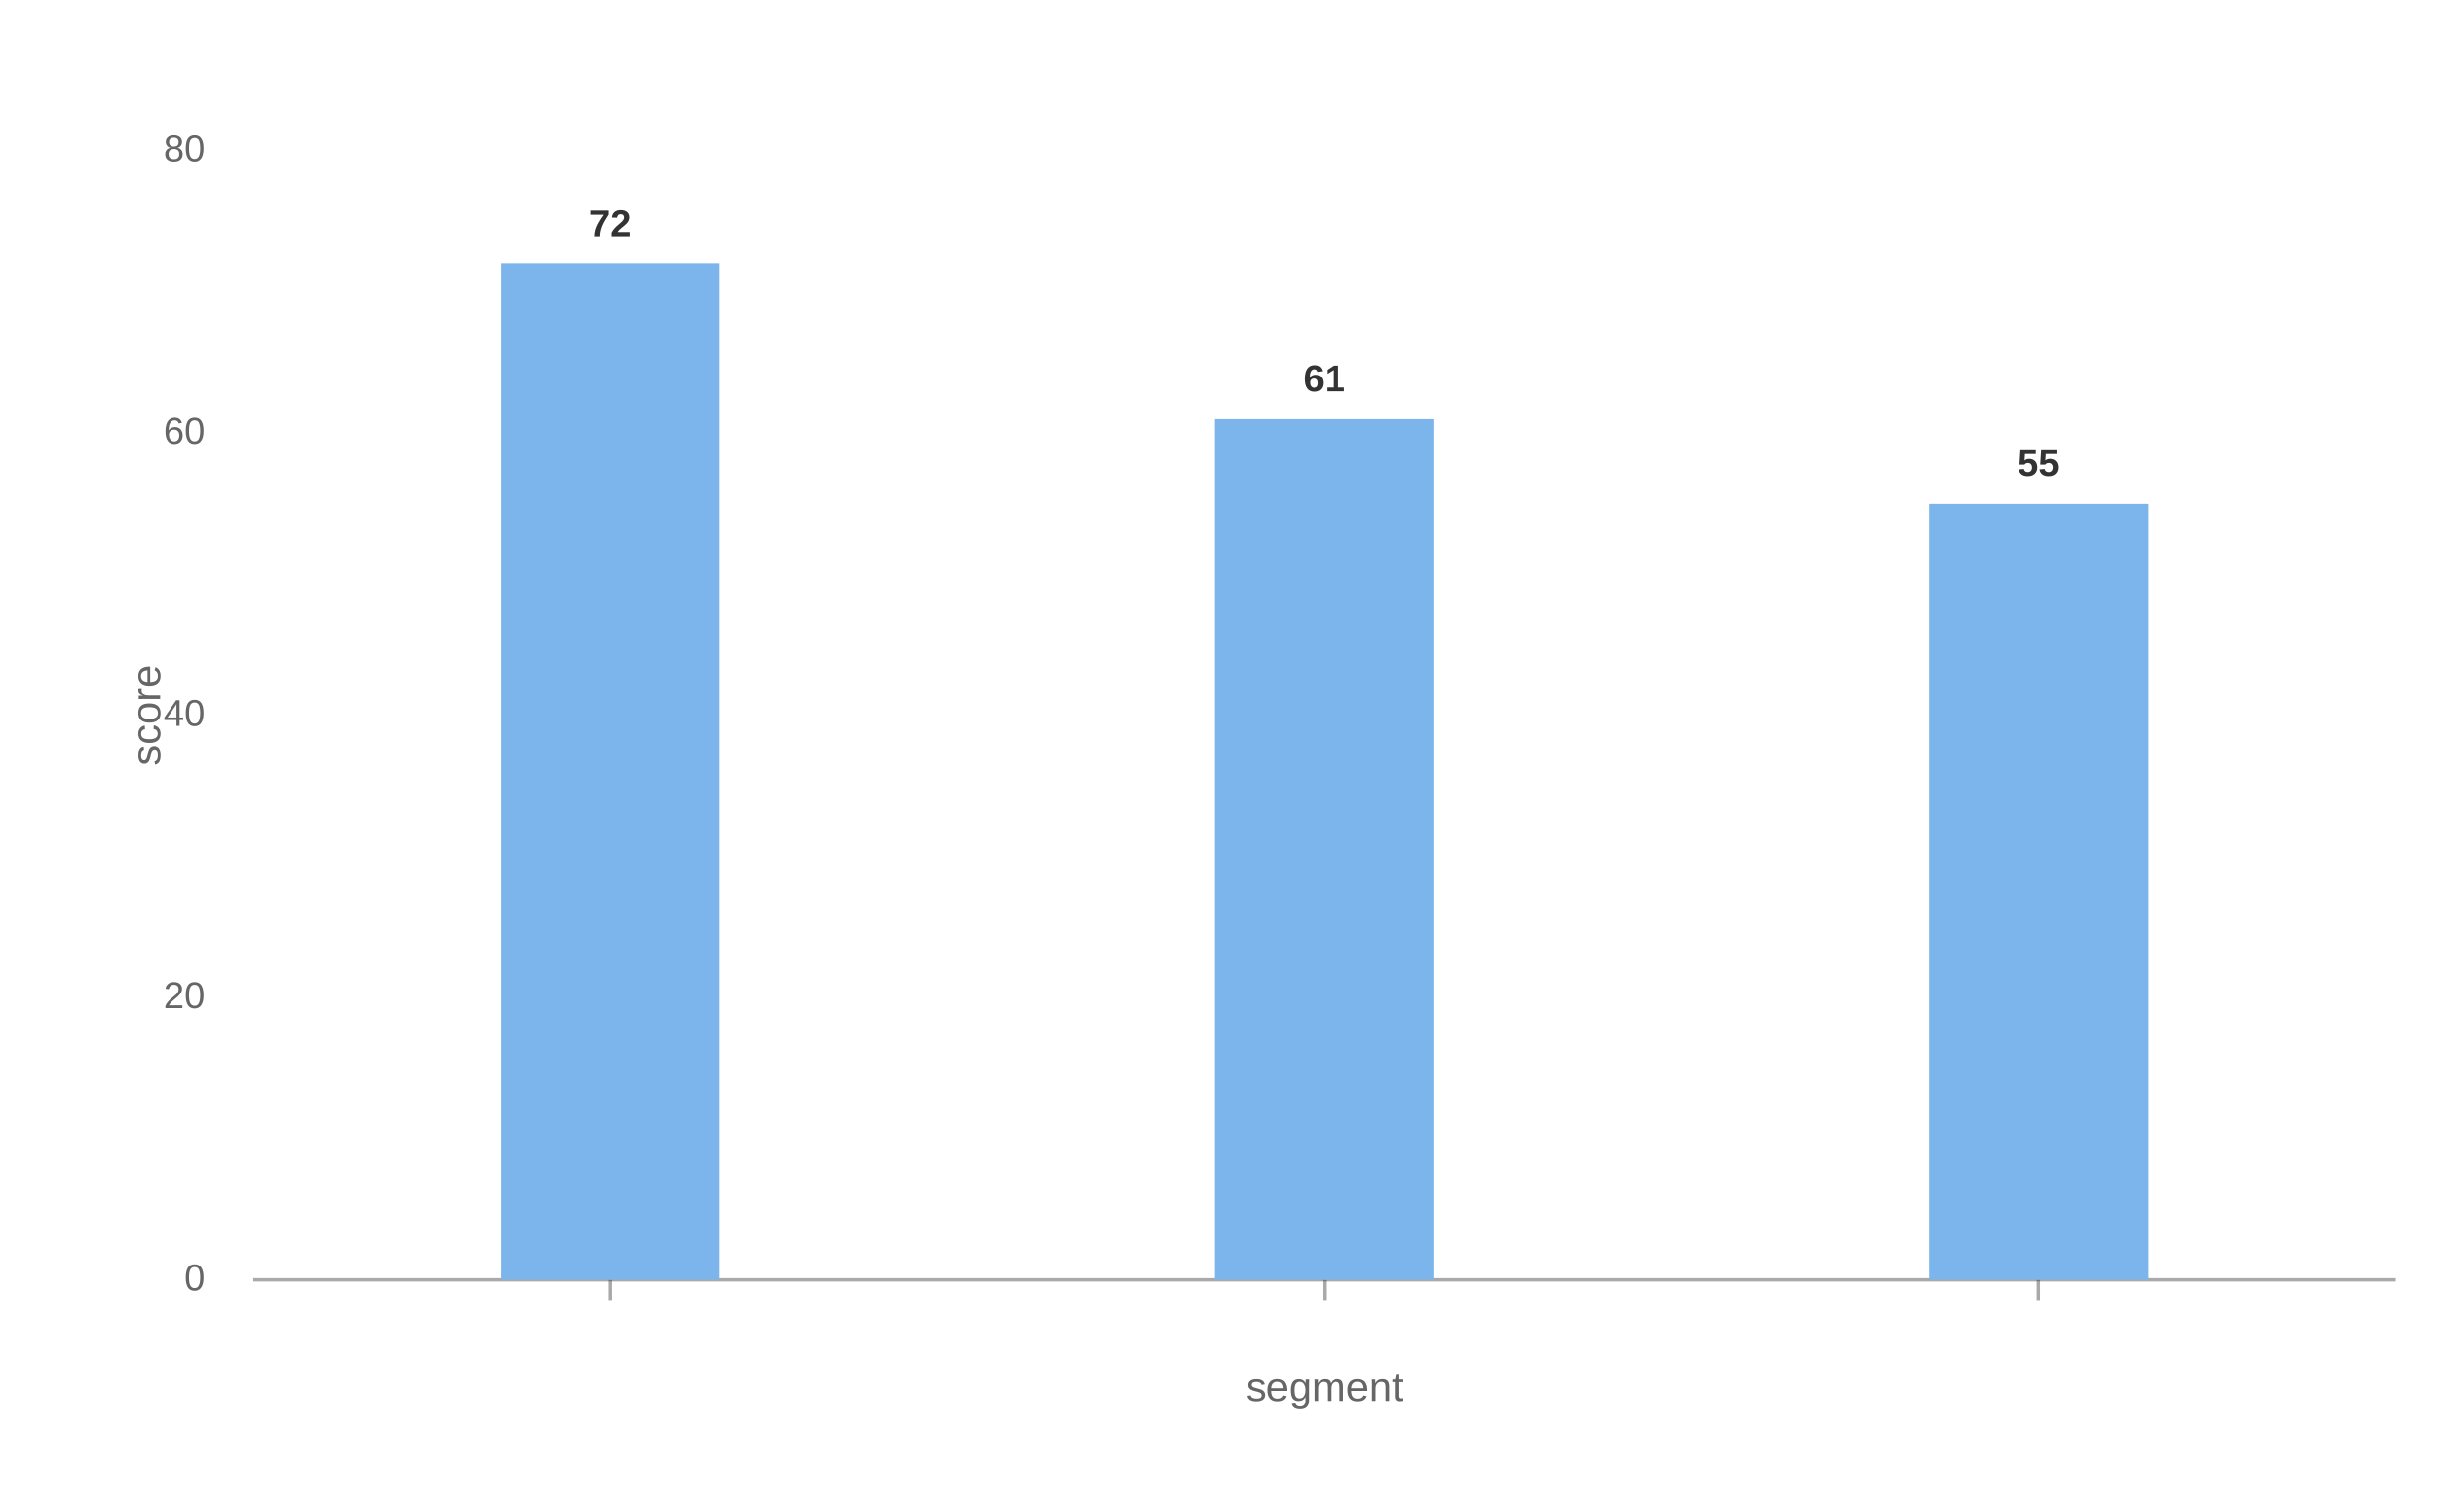
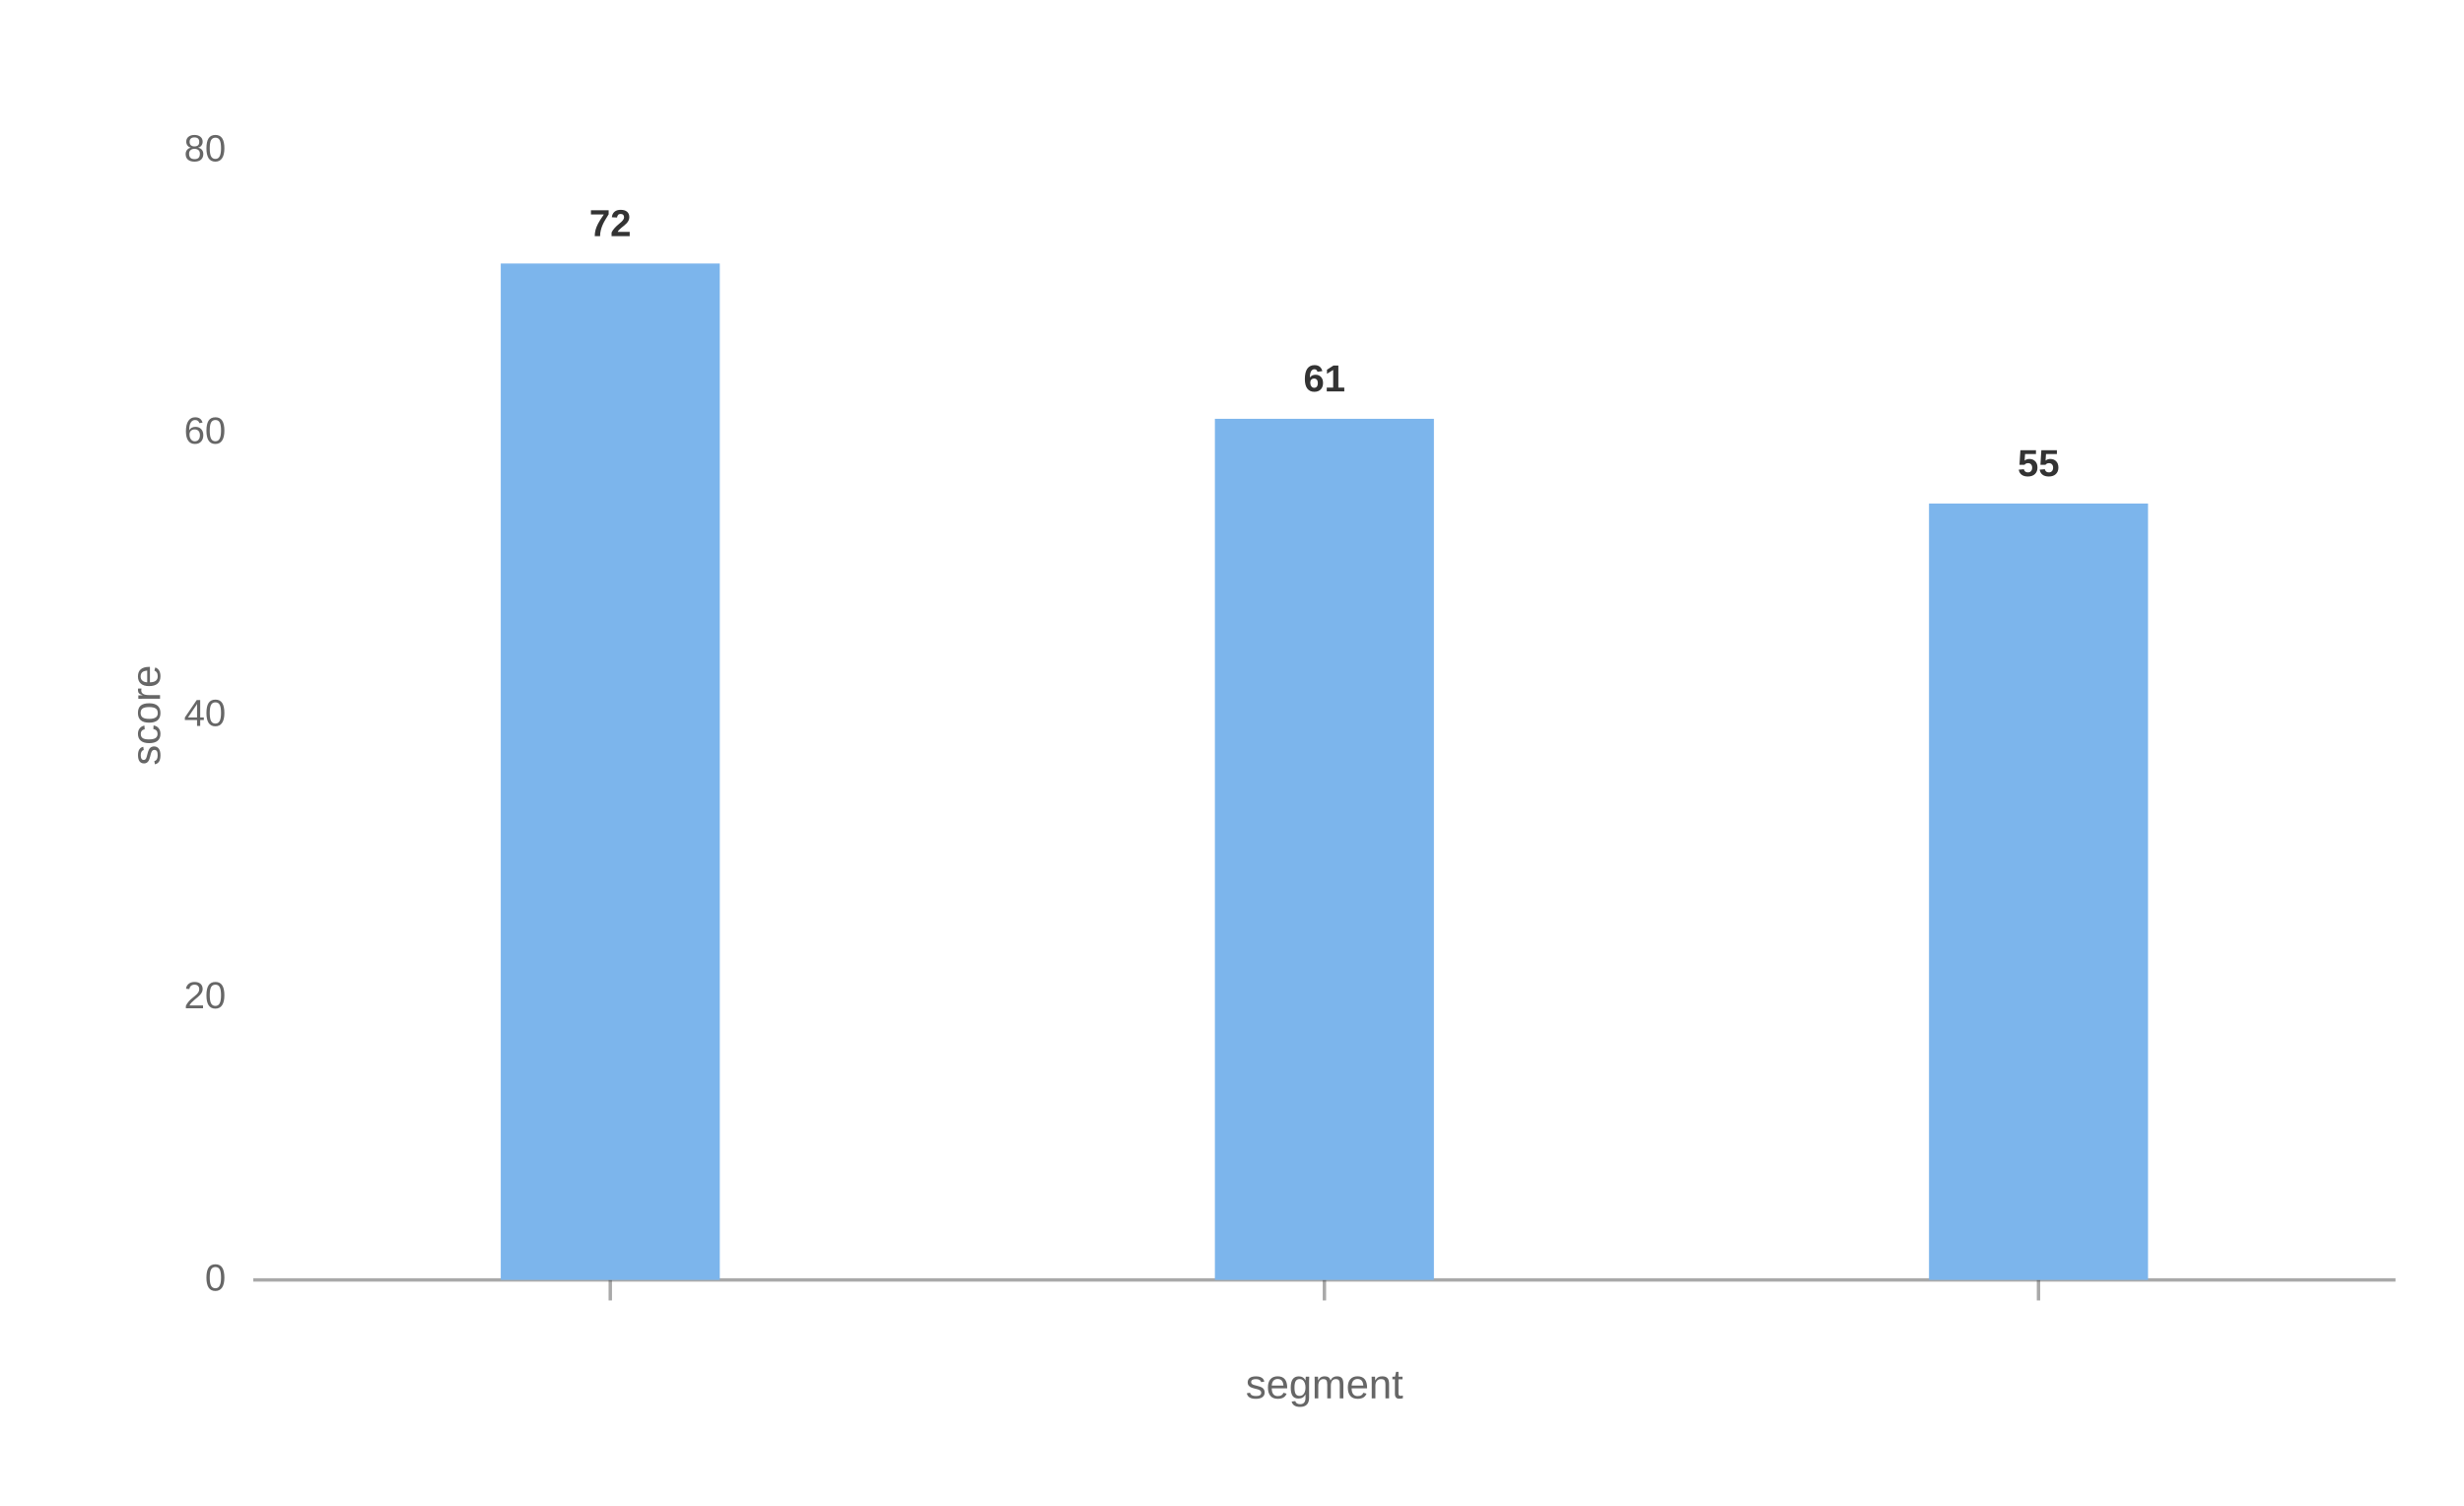
<svg xmlns="http://www.w3.org/2000/svg" width="720" height="440" viewBox="0 0 720 440" role="img" aria-label="bar chart: Enterprise leads NPS at 72, 3 rows" aria-labelledby="mv-0b37020567e691b3-title" aria-describedby="mv-0b37020567e691b3-desc" data-markvis="2" data-chart-type="bar" data-id="mv-0b37020567e691b3" font-family="&quot;Lucida Grande&quot;, &quot;Lucida Sans Unicode&quot;, Arial, Helvetica, sans-serif" font-size="12">
  <text x="360" y="26" text-anchor="middle" font-size="18" font-weight="400" fill="#333333" />
  <path d="M74 374 L700 374" fill="none" stroke="#333333" stroke-opacity="0.42" stroke-width="1" />
  <path d="M178.33 374 L178.33 380 M387 374 L387 380 M595.67 374 L595.67 380" fill="none" stroke="#333333" stroke-opacity="0.42" stroke-width="1" data-axis-ticks="1" />
  <g fill="#666666" font-size="11" font-weight="400">
-     <text x="60" y="374" text-anchor="end" dominant-baseline="middle">0</text>
-     <text x="60" y="291.5" text-anchor="end" dominant-baseline="middle">20</text>
-     <text x="60" y="209" text-anchor="end" dominant-baseline="middle">40</text>
-     <text x="60" y="126.5" text-anchor="end" dominant-baseline="middle">60</text>
-     <text x="60" y="44" text-anchor="end" dominant-baseline="middle">80</text>
+     <text x="66" y="374" text-anchor="end" dominant-baseline="middle">0</text>
+     <text x="66" y="291.5" text-anchor="end" dominant-baseline="middle">20</text>
+     <text x="66" y="209" text-anchor="end" dominant-baseline="middle">40</text>
+     <text x="66" y="126.5" text-anchor="end" dominant-baseline="middle">60</text>
+     <text x="66" y="44" text-anchor="end" dominant-baseline="middle">80</text>
    <text x="178.33" y="391" text-anchor="middle" font-size="11" data-full-label="Enterprise" />
    <text x="387" y="391" text-anchor="middle" font-size="11" data-full-label="SMB" />
    <text x="595.67" y="391" text-anchor="middle" font-size="11" data-full-label="Consumer" />
  </g>
  <g fill="#666666" font-size="12" font-weight="400" data-axis-titles="1">
    <text x="43.36" y="209" text-anchor="middle" dominant-baseline="middle" transform="rotate(-90 43.36 209)" data-axis="y">score</text>
-     <text x="387" y="401" text-anchor="middle" dominant-baseline="hanging" data-axis="x">segment</text>
+     <text x="387" y="400.3" text-anchor="middle" dominant-baseline="hanging" data-axis="x">segment</text>
  </g>
  <g>
    <path d="M146.33 374 L210.33 374 L210.33 77 L146.33 77 Z" fill="#7cb5ec" data-x="Enterprise" data-series="score" data-y="72" />
    <path d="M355 374 L419 374 L419 122.38 L355 122.38 Z" fill="#7cb5ec" data-x="SMB" data-series="score" data-y="61" />
    <path d="M563.67 374 L627.67 374 L627.67 147.13 L563.67 147.13 Z" fill="#7cb5ec" data-x="Consumer" data-series="score" data-y="55" />
  </g>
  <g>
    <text x="178.33" y="69" text-anchor="middle" font-size="11" font-weight="700" fill="#333333" data-value-label="Enterprise">72</text>
    <text x="387" y="114.38" text-anchor="middle" font-size="11" font-weight="700" fill="#333333" data-value-label="SMB">61</text>
    <text x="595.67" y="139.13" text-anchor="middle" font-size="11" font-weight="700" fill="#333333" data-value-label="Consumer">55</text>
  </g>
</svg>
